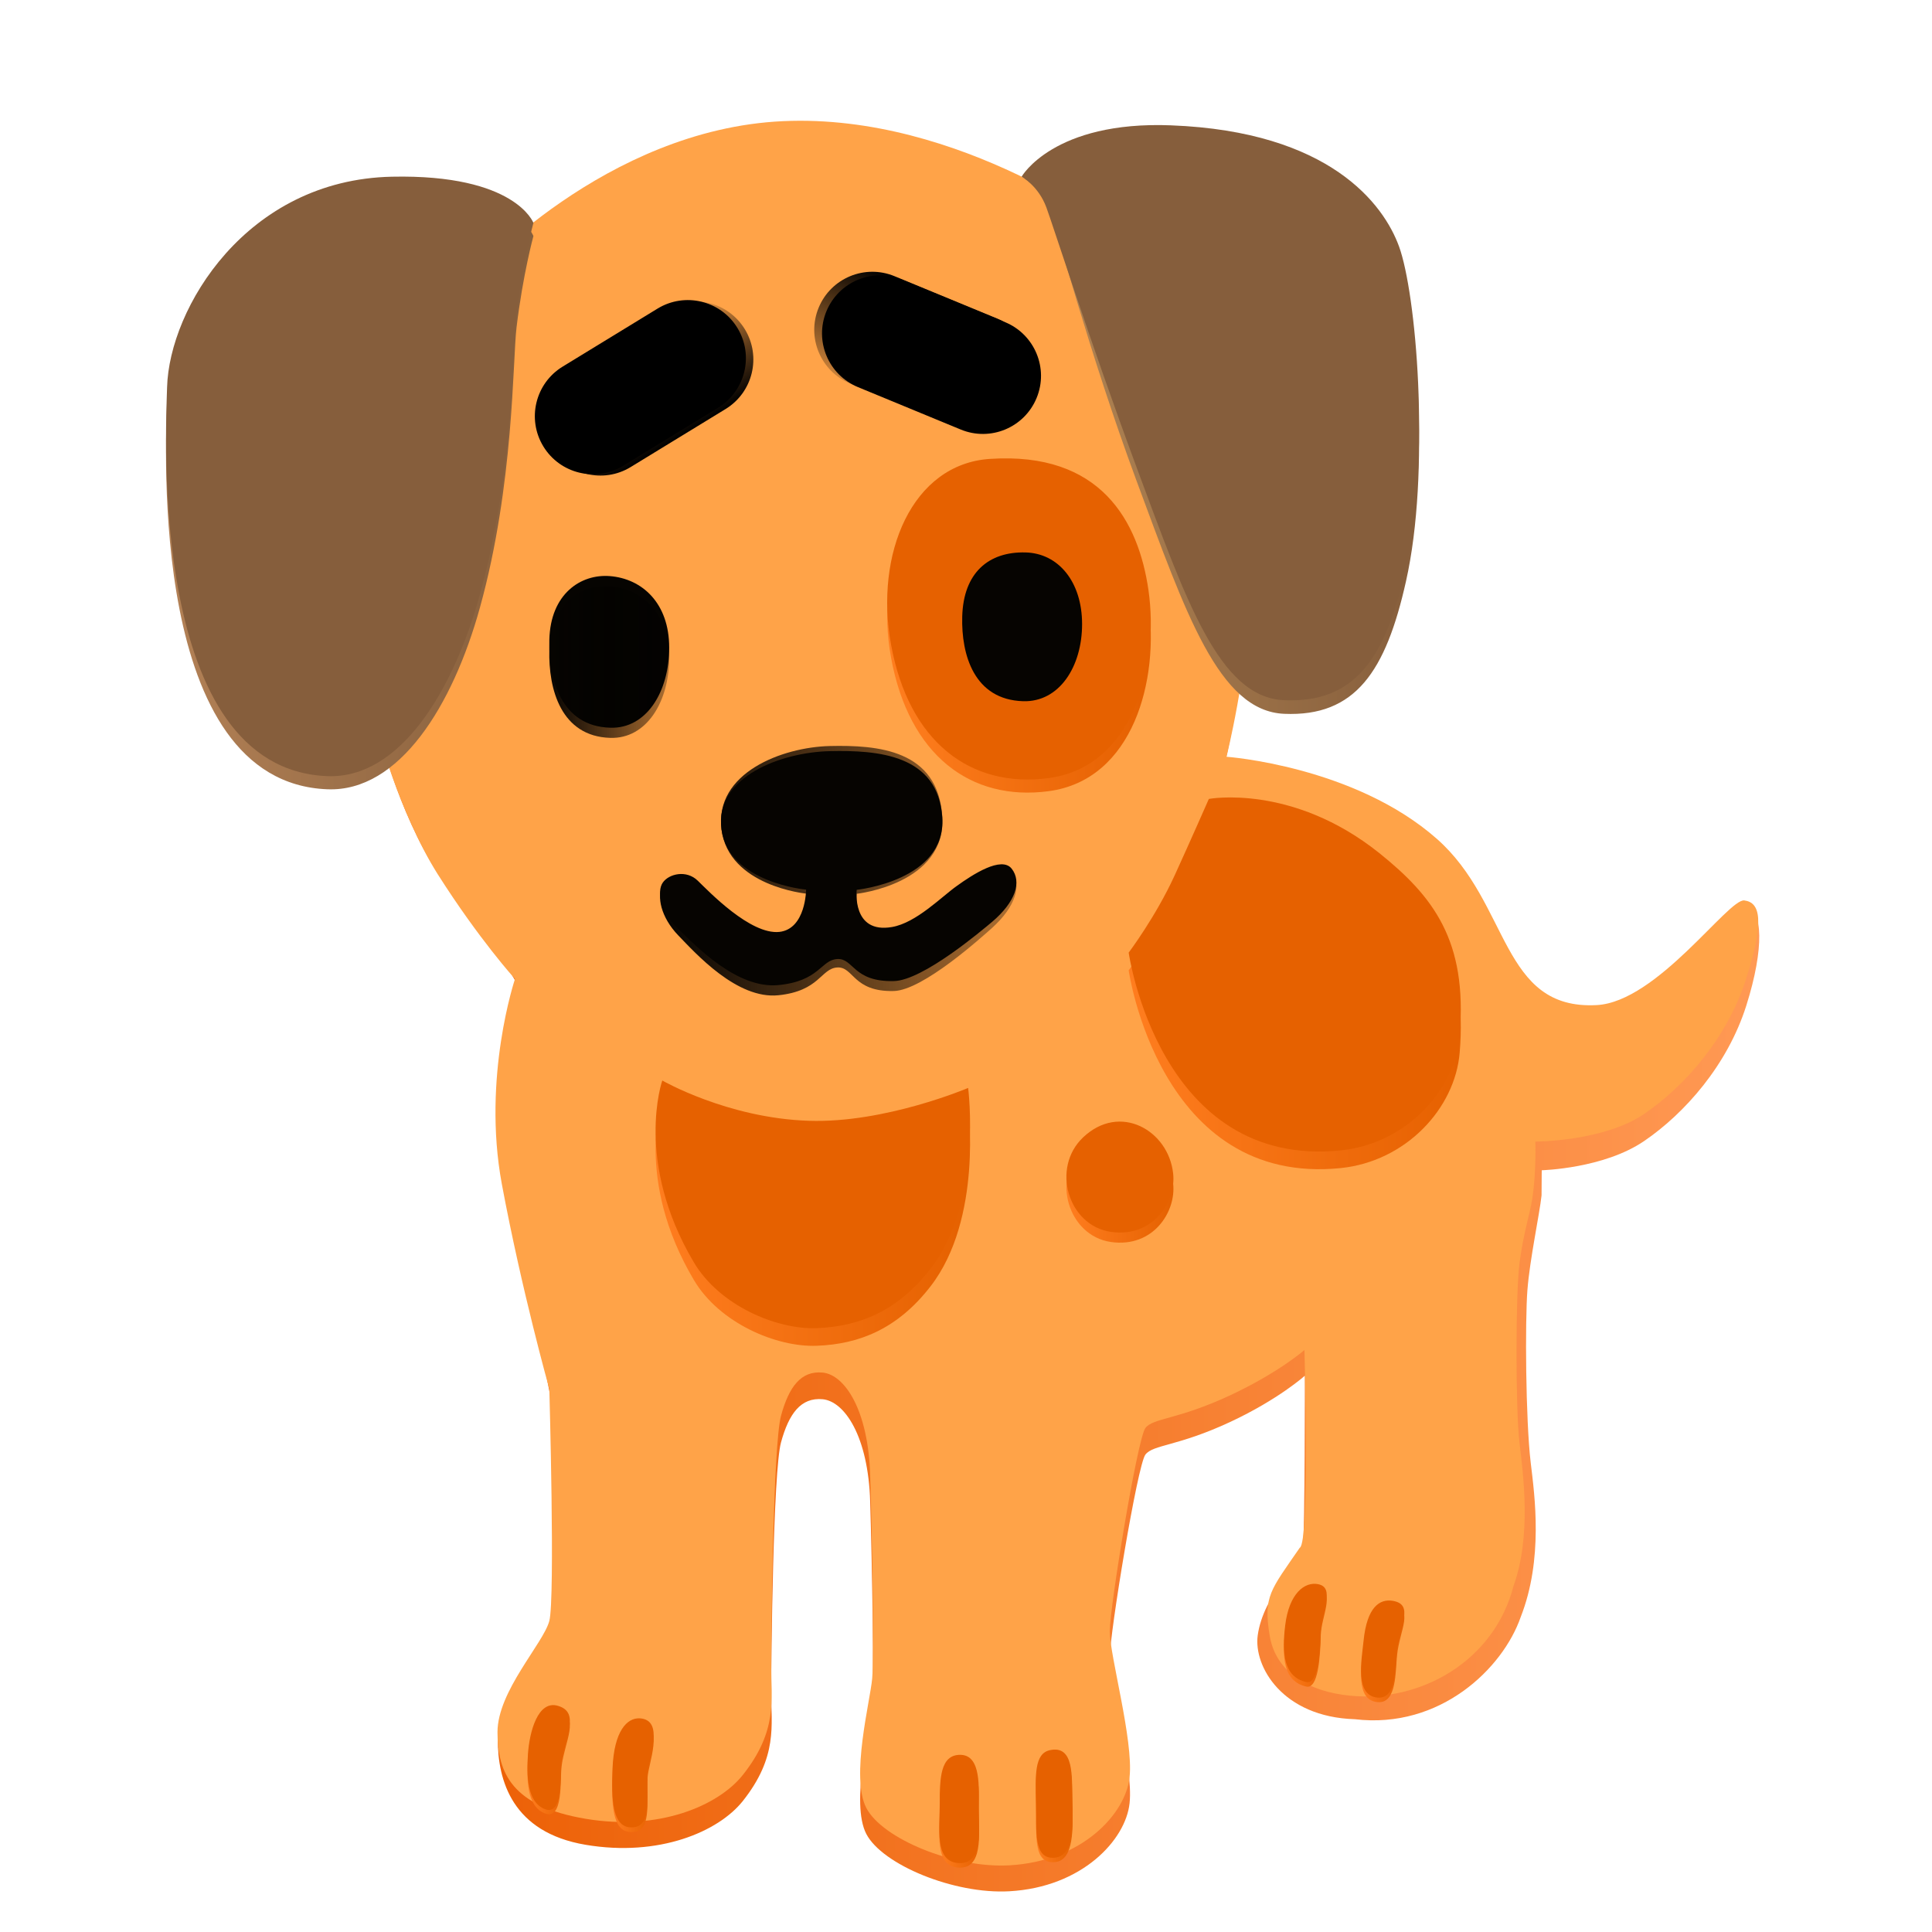
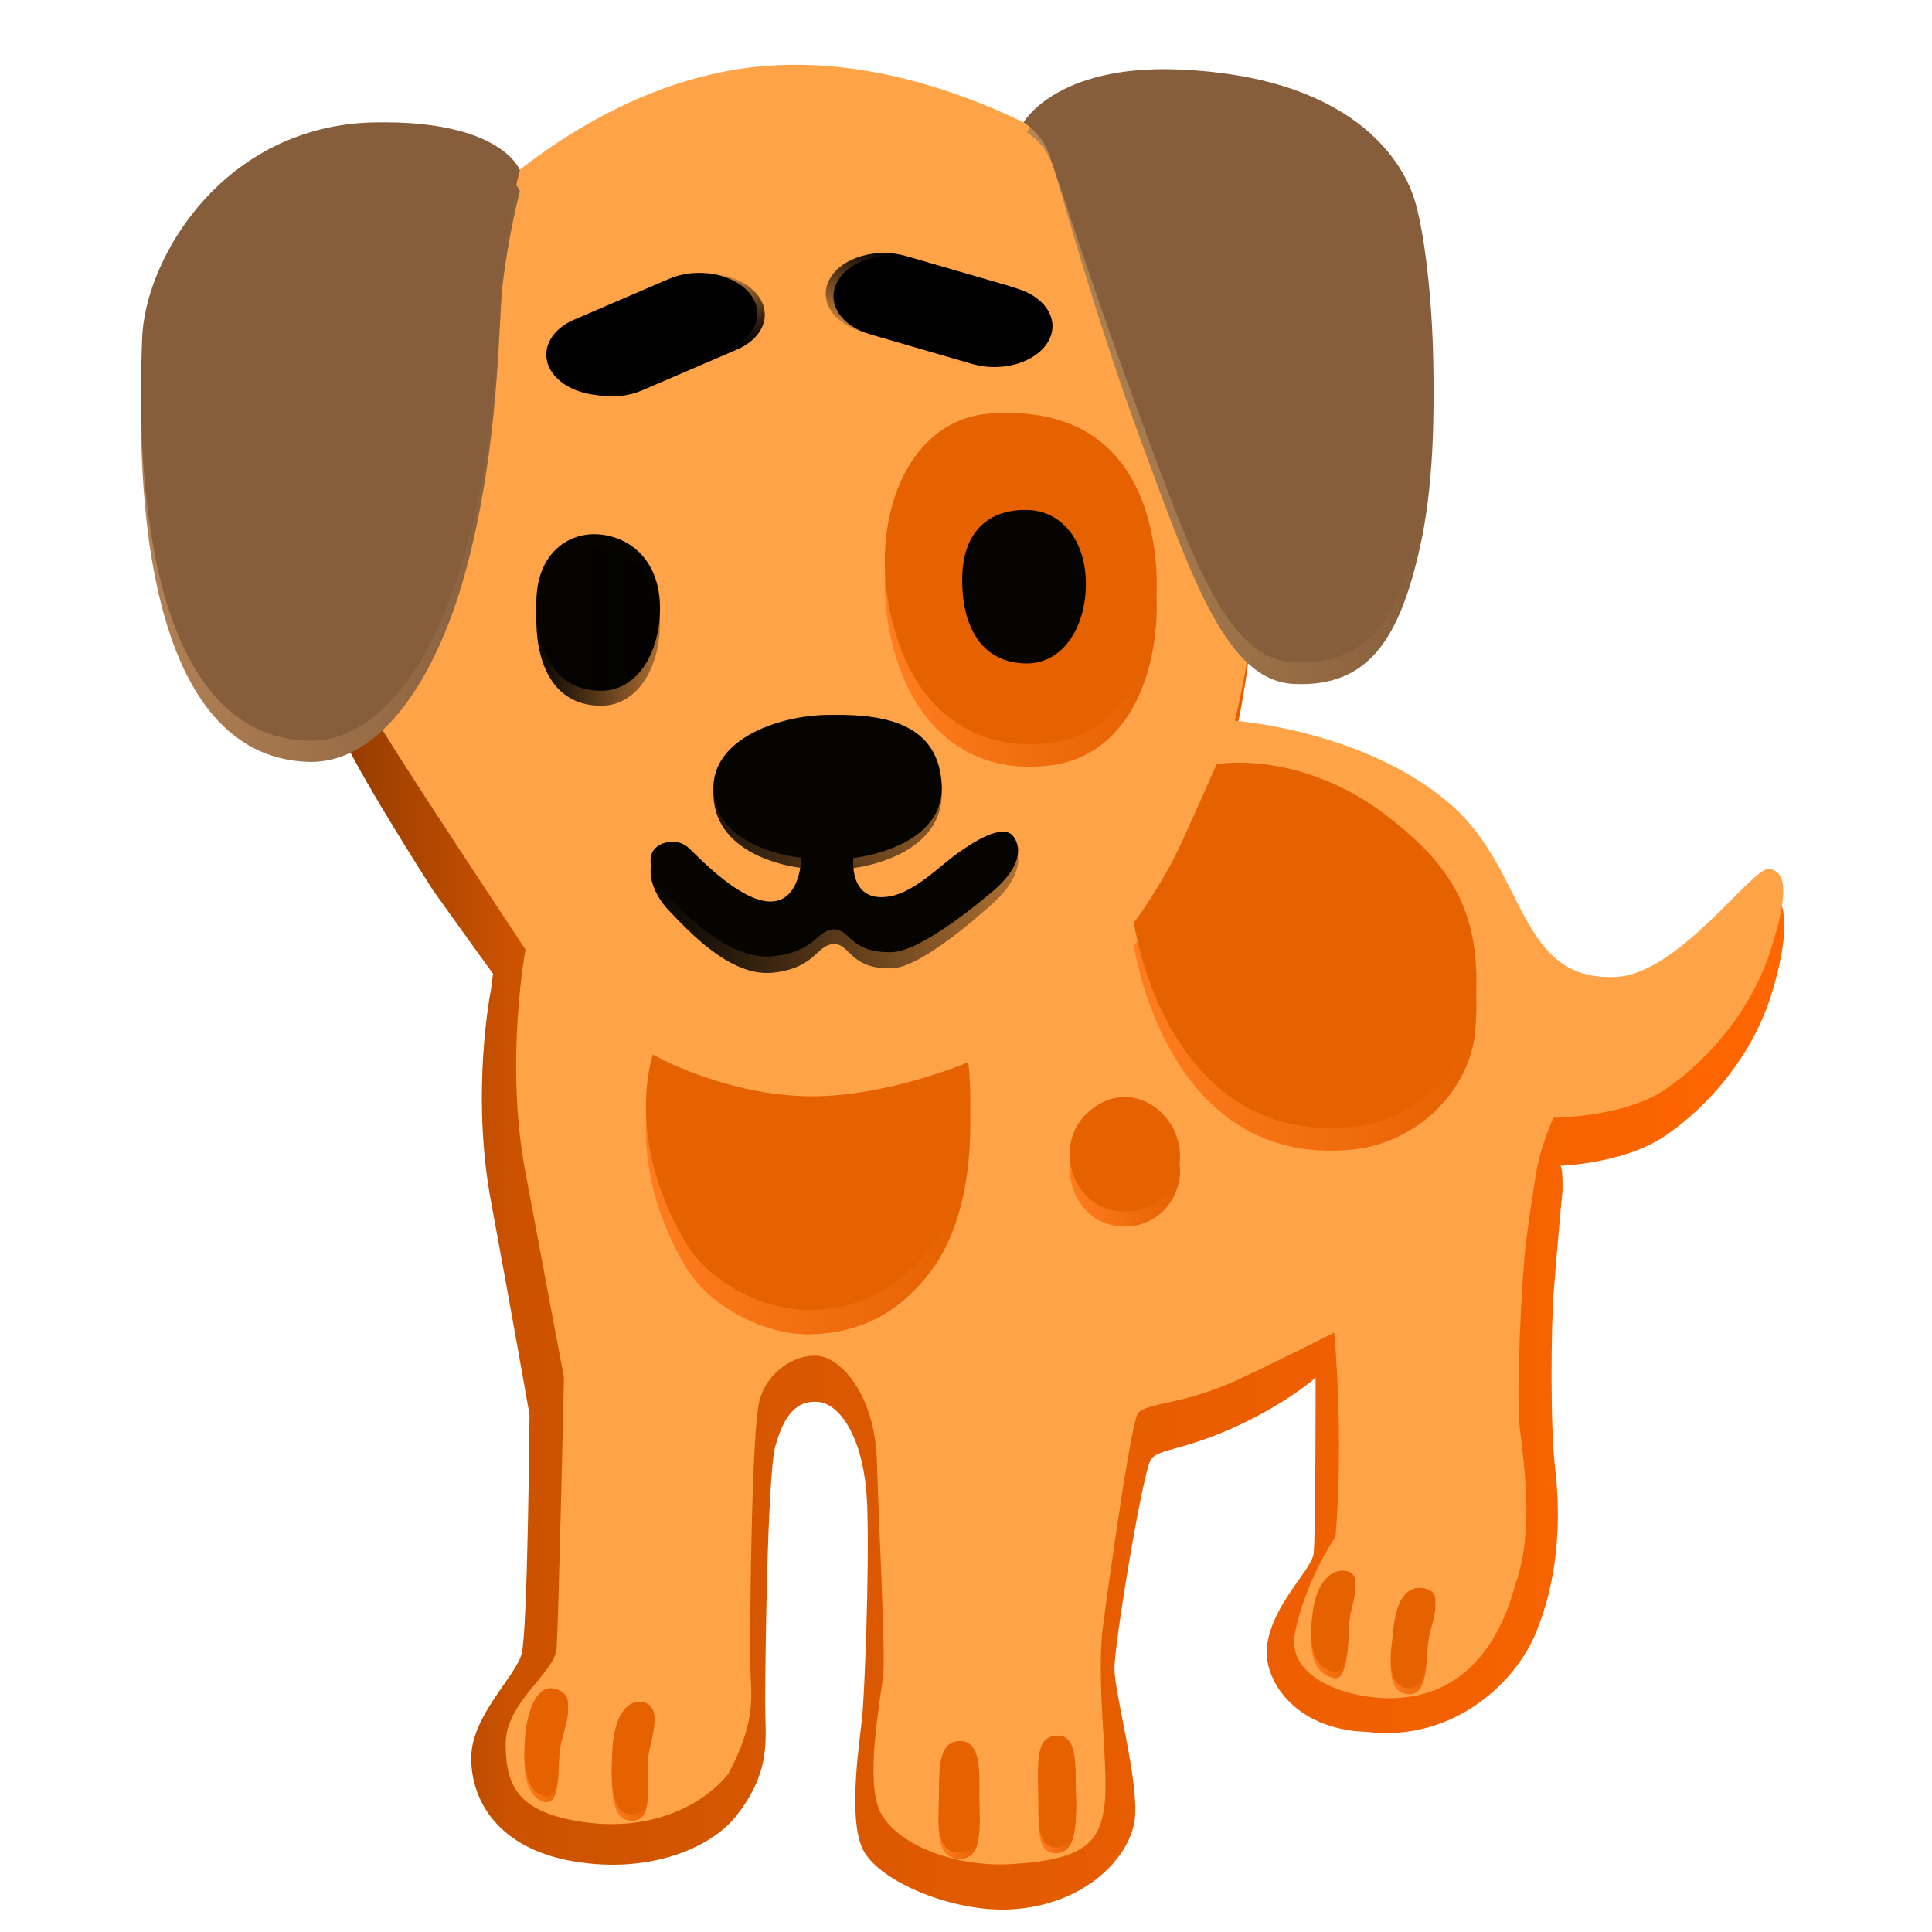
- <svg xmlns="http://www.w3.org/2000/svg" xmlns:xlink="http://www.w3.org/1999/xlink" height="128px" viewBox="0 0 128 128" width="128px" version="1.1" id="svg48">
-   <defs id="defs48">
+ <svg xmlns="http://www.w3.org/2000/svg" xmlns:xlink="http://www.w3.org/1999/xlink" height="128px" viewBox="0 0 128 128" width="128px" version="1.1" id="svg50">
+   <defs id="defs50">
+     <linearGradient xlink:href="#linearGradient48" id="linearGradient49" x1="4.747" y1="45.98" x2="12.443" y2="45.98" gradientUnits="userSpaceOnUse" gradientTransform="matrix(0.7954231,0,0,0.9288383,-46.36263,-23.37242)" />
+     <linearGradient id="linearGradient48">
+       <stop style="stop-color:#000000;stop-opacity:1;" offset="0" id="stop48" />
+       <stop style="stop-color:#000000;stop-opacity:0.01;" offset="1" id="stop49" />
+     </linearGradient>
+     <linearGradient xlink:href="#linearGradient50" id="linearGradient51" x1="65.537" y1="-15.104" x2="73.233" y2="-15.104" gradientUnits="userSpaceOnUse" gradientTransform="matrix(0.7542443,0,0,0.9625768,-49.90145,-51.26319)" />
    <linearGradient id="linearGradient50">
      <stop style="stop-color:#000000;stop-opacity:1;" offset="0" id="stop50" />
      <stop style="stop-color:#000000;stop-opacity:0.194;" offset="1" id="stop51" />
    </linearGradient>
-     <linearGradient id="linearGradient48">
-       <stop style="stop-color:#000000;stop-opacity:1;" offset="0" id="stop48" />
-       <stop style="stop-color:#000000;stop-opacity:0.01;" offset="1" id="stop49" />
-     </linearGradient>
-     <linearGradient xlink:href="#linearGradient48" id="linearGradient49" x1="4.747" y1="45.98" x2="12.443" y2="45.98" gradientUnits="userSpaceOnUse" gradientTransform="translate(-52.94089,-22.78486)" />
-     <linearGradient xlink:href="#linearGradient50" id="linearGradient51" x1="65.537" y1="-15.104" x2="73.233" y2="-15.104" gradientUnits="userSpaceOnUse" gradientTransform="translate(-71.23391,-50.34103)" />
  </defs>
-   <linearGradient id="a" gradientTransform="matrix(1.398584 0 0 1.396472 -26.06167 -260.3244)" gradientUnits="userSpaceOnUse" x1="36.445" x2="101.974" y1="234.827" y2="234.827">
-     <stop offset="0" stop-color="#994200" id="stop1" style="stop-color:#eb5c00;stop-opacity:1;" />
-     <stop offset="1" stop-color="#ff8838" id="stop2" style="stop-color:#ff9954;stop-opacity:1;" />
+   <linearGradient id="a" gradientTransform="matrix(1.442577 0 0 1.440399 -28.88765 -271.255)" gradientUnits="userSpaceOnUse" x1="36.445" x2="101.974" y1="234.827" y2="234.827">
+     <stop offset="0" stop-color="#993e00" id="stop1" />
+     <stop offset="0.11" stop-color="#cc5200" id="stop2" />
+     <stop offset="0.5" stop-color="#e55c00" id="stop3" />
+     <stop offset="1" stop-color="#ff6600" id="stop4" />
  </linearGradient>
-   <linearGradient id="b" gradientUnits="userSpaceOnUse" x1="11.001" x2="35.34" y1="32.434" y2="32.434">
-     <stop offset="0" stop-color="#b38156" id="stop3" />
-     <stop offset="1" stop-color="#865f3c" id="stop4" />
+   <linearGradient id="b" gradientUnits="userSpaceOnUse" x1="9.341" x2="34.446" y1="29.99" y2="29.99">
+     <stop offset="0" stop-color="#b38156" id="stop5" />
+     <stop offset="1" stop-color="#865f3c" id="stop6" />
  </linearGradient>
-   <linearGradient id="c" gradientUnits="userSpaceOnUse" x1="67.684" x2="94.021" y1="28.249" y2="28.249">
-     <stop offset="0" stop-color="#b48755" id="stop5" />
-     <stop offset="1" stop-color="#865e3c" id="stop6" />
+   <linearGradient id="c" gradientUnits="userSpaceOnUse" x1="67.807" x2="94.972" y1="25.673" y2="25.673">
+     <stop offset="0" stop-color="#b48755" id="stop7" />
+     <stop offset="1" stop-color="#865e3c" id="stop8" />
  </linearGradient>
-   <linearGradient id="d" gradientTransform="matrix(1.34216 0 0 1.34209 -22.63859 -251.2117)" gradientUnits="userSpaceOnUse" x1="60.661" x2="73.676" y1="218.379" y2="218.379">
-     <stop offset="0" stop-color="#ff7e1f" id="stop7" />
-     <stop offset="1" stop-color="#e56000" id="stop8" />
+   <linearGradient id="d" gradientTransform="matrix(1.384379 0 0 1.384306 -25.3569 -262.4782)" gradientUnits="userSpaceOnUse" x1="60.661" x2="73.676" y1="218.379" y2="218.379">
+     <stop offset="0" stop-color="#ff7e1f" id="stop9" />
+     <stop offset="1" stop-color="#e56000" id="stop10" />
  </linearGradient>
-   <linearGradient id="e" gradientUnits="userSpaceOnUse" x1="36.391" x2="44.337" y1="43.858" y2="43.858">
-     <stop offset="0" stop-color="#060401" id="stop9" />
-     <stop offset="1" stop-opacity="0.322" id="stop10" />
+   <linearGradient id="e" gradientUnits="userSpaceOnUse" x1="35.53" x2="43.725" y1="41.573" y2="41.573">
+     <stop offset="0" stop-color="#060401" id="stop11" />
+     <stop offset="1" stop-opacity="0.322" id="stop12" />
  </linearGradient>
-   <linearGradient id="f" gradientUnits="userSpaceOnUse" x1="43.73" x2="67.341" y1="57.687" y2="57.687">
-     <stop offset="0" stop-color="#040301" id="stop11" />
-     <stop offset="1" stop-opacity="0.318" id="stop12" />
+   <linearGradient id="f" gradientUnits="userSpaceOnUse" x1="43.099" x2="67.453" y1="55.938" y2="55.938">
+     <stop offset="0" stop-color="#040301" id="stop13" />
+     <stop offset="1" stop-opacity="0.318" id="stop14" />
  </linearGradient>
  <linearGradient id="g" gradientUnits="userSpaceOnUse">
-     <stop offset="0" stop-color="#ff7d1f" id="stop13" />
-     <stop offset="1" stop-color="#e66100" id="stop14" />
+     <stop offset="0" stop-color="#ff7d1f" id="stop15" />
+     <stop offset="1" stop-color="#e66100" id="stop16" />
  </linearGradient>
-   <linearGradient id="h" x1="74.777" x2="96.783" xlink:href="#g" y1="65.731" y2="65.731" />
+   <linearGradient id="h" x1="75.123" x2="97.821" xlink:href="#g" y1="64.135" y2="64.135" />
  <linearGradient id="i" gradientUnits="userSpaceOnUse">
-     <stop offset="0" stop-color="#ff7d1f" id="stop15" />
-     <stop offset="1" stop-color="#e56100" id="stop16" />
-   </linearGradient>
-   <linearGradient id="j" x1="70.653" x2="77.744" xlink:href="#i" y1="78.653" y2="78.653" />
-   <linearGradient id="k" x1="43.433" x2="64.271" xlink:href="#i" y1="80.961" y2="80.961" />
-   <linearGradient id="l" x1="34.945" x2="37.757" xlink:href="#i" y1="116.725" y2="116.725" />
-   <linearGradient id="m" x1="40.558" x2="43.308" xlink:href="#i" y1="117.769" y2="117.769" />
-   <linearGradient id="n" x1="62.23" x2="64.871" xlink:href="#g" y1="120.148" y2="120.148" />
-   <linearGradient id="o" gradientUnits="userSpaceOnUse" x1="68.618" x2="71.064" y1="119.789" y2="119.789">
-     <stop offset="0" stop-color="#ff7e1f" id="stop17" />
+     <stop offset="0" stop-color="#ff7d1f" id="stop17" />
    <stop offset="1" stop-color="#e56100" id="stop18" />
  </linearGradient>
-   <linearGradient id="p" x1="85.06" x2="87.903" xlink:href="#g" y1="108.49" y2="108.49" />
-   <linearGradient id="q" x1="90.174" x2="93.044" xlink:href="#i" y1="109.554" y2="109.554" />
-   <path d="m 34.164 66.484 s -1.395 6.422 -0.09 13.48 c 1.312 7.062 2.652 13.902 2.652 13.902 s 0.059 13.77 -0.332 15.266 c -0.395 1.496 -3.414 3.395 -3.414 6.113 c 0 2.723 0.961 6.156 5.816 6.977 c 4.855 0.82 8.789 -0.859 10.414 -2.895 c 2.336 -2.941 1.883 -5.027 1.883 -7.195 c 0 -2.172 0.129 -14.664 0.652 -16.574 c 0.52 -1.898 1.312 -2.988 2.758 -2.855 c 1.445 0.137 3.02 2.441 3.148 6.793 c 0.133 4.34 0.262 11.953 0.133 13.445 c -0.133 1.496 -1.445 6.523 -0.391 8.559 c 1.051 2.035 5.816 4.012 9.488 3.801 c 4.809 -0.27 7.699 -3.398 7.957 -5.836 c 0.262 -2.441 -1.312 -8.016 -1.312 -9.648 c 0 -1.629 1.836 -12.762 2.359 -13.445 c 0.52 -0.676 2.125 -0.531 5.637 -2.172 c 3.199 -1.496 4.926 -3.055 4.926 -3.055 s 0.004 10.219 -0.125 11.297 c -0.148 1.086 -2.629 3.223 -2.996 5.906 c -0.281 2.039 1.621 5.406 6.438 5.555 c 5.66 0.672 9.809 -3.383 10.984 -6.766 c 1.508 -3.84 0.93 -8.016 0.668 -10.203 c -0.344 -2.863 -0.379 -9.422 -0.223 -11.449 c 0.156 -2.051 0.812 -5.074 0.938 -6.289 c 0.012 -1.688 0.008 -1.66 0.02 -1.664 c 0 0 4.102 -0.105 6.785 -1.941 c 2.684 -1.832 5.508 -5.023 6.758 -8.961 c 1.219 -3.848 1.07 -6.371 0.016 -6.508 c -1.051 -0.133 -5.918 8.062 -9.926 8.273 c -6.363 0.34 -5.73 -6.723 -10.586 -10.996 c -5.473 -4.824 -14.328 -5.637 -14.328 -5.637 s 1.473 -5.703 1.492 -9.918 c 0.066 -18.406 -8.266 -24.441 -8.266 -24.441 s -10.414 -8.023 -22.223 -7.484 c -11.809 0.539 -20.469 10.254 -20.469 10.254 l -5.992 29.34 s 1.512 5.992 4.812 10.016 c 3.305 4.066 4.066 5.742 4.066 5.742 z m 0 0" fill="url(#a)" id="path18" />
-   <path d="m 34.121 64.855 s -2.184 6.488 -0.879 13.562 c 1.316 7.07 3.152 13.602 3.152 13.602 s 0.391 13.871 0 15.371 c -0.395 1.496 -3.434 4.648 -3.434 7.371 c 0 2.727 0.98 4.918 5.836 5.738 s 8.789 -0.859 10.414 -2.898 c 2.34 -2.945 1.883 -5.035 1.883 -7.207 s 0.129 -14.684 0.652 -16.598 c 0.52 -1.902 1.312 -2.996 2.758 -2.859 c 1.445 0.137 3.02 2.445 3.148 6.801 c 0.133 4.348 0.262 11.969 0.133 13.469 c -0.133 1.496 -1.445 6.531 -0.391 8.57 c 1.051 2.035 5.816 4.016 9.488 3.805 c 4.809 -0.27 7.699 -3.402 7.957 -5.844 c 0.262 -2.445 -1.312 -8.031 -1.312 -9.664 c 0 -1.633 1.836 -12.781 2.359 -13.465 c 0.52 -0.676 2.125 -0.531 5.637 -2.176 c 3.199 -1.496 4.902 -2.992 4.902 -2.992 s 0.355 12.797 -0.312 13.102 c -1.938 2.816 -2.418 3.203 -1.996 5.801 c 0.395 2.453 2.598 3.738 5.34 4 c 4.633 0.453 9.527 -2.258 10.82 -7.273 c 1.184 -3.266 0.652 -7.34 0.391 -9.516 c -0.258 -2.172 -0.258 -9.797 0 -11.836 c 0.262 -2.035 0.691 -3.273 0.859 -4.348 c 0.262 -1.766 0.195 -3.738 0.195 -3.738 s 4.531 0 7.215 -1.836 c 2.684 -1.832 5.508 -5.031 6.758 -8.973 c 1.223 -3.855 0.922 -5.035 -0.129 -5.168 c -1.055 -0.137 -5.77 6.723 -9.781 6.934 c -6.363 0.34 -5.73 -6.73 -10.586 -11.012 c -5.473 -4.832 -13.938 -5.441 -13.938 -5.441 s 1.41 -5.707 1.43 -9.93 c 0.062 -18.434 -8.594 -24.684 -8.594 -24.684 s -10.414 -8.039 -22.223 -7.496 c -11.809 0.539 -20.469 10.27 -20.469 10.27 l -6.496 29.715 s 1.469 5.742 4.094 9.91 c 2.758 4.344 5.117 6.934 5.117 6.934 z m 0 0" fill="#ffa348" id="path19" />
-   <path d="m 25.961 12.578 c -9.645 0.203 -14.742 8.723 -14.895 13.941 c -0.082 3.062 -1.246 25.32 10.629 25.773 c 4.762 0.184 8.305 -5.547 10.102 -12.039 c 2.266 -8.18 2.164 -16.383 2.426 -18.566 c 0.418 -3.488 1.117 -6.047 1.117 -6.047 s -1.176 -3.238 -9.379 -3.062 z m 0 0" fill="url(#b)" id="path20" />
-   <path d="m 77.602 9.211 c 10.496 0.406 14.074 5.227 15.09 8.027 c 1.117 3.062 2.098 13.988 0.457 21.281 c -1.332 5.953 -3.348 8.977 -8.07 8.773 c -4.328 -0.184 -6.516 -6.648 -9.781 -15.438 c -3.148 -8.504 -5.352 -16.871 -5.762 -17.961 c -0.523 -1.43 -1.641 -2.039 -1.641 -2.039 s 1.887 -2.953 9.707 -2.645 z m 0 0" fill="url(#c)" id="path22" />
-   <path d="m 77.602 8.305 c 10.496 0.406 14.074 5.227 15.09 8.031 c 1.117 3.062 2.098 13.988 0.457 21.281 c -1.332 5.953 -3.348 8.977 -8.074 8.773 c -4.324 -0.184 -6.512 -6.648 -9.777 -15.438 c -3.148 -8.504 -5.562 -16.117 -5.973 -17.207 c -0.523 -1.43 -1.641 -2.039 -1.641 -2.039 s 2.098 -3.711 9.918 -3.402 z m 0 0" fill="#865e3c" id="path23" />
-   <path d="m 65.598 31.27 c -5.184 0.336 -7.664 6.309 -6.562 12.309 c 1.184 6.461 5.273 9.523 10.43 8.84 c 5.637 -0.746 7.344 -7.41 6.625 -12.445 c -0.66 -4.578 -3.16 -9.188 -10.492 -8.703 z m 0 0" fill="url(#d)" id="path24" />
-   <path d="m 65.594 30.402 c -5.18 0.336 -7.66 6.309 -6.559 12.309 c 1.184 6.461 5.273 9.523 10.43 8.84 c 5.637 -0.746 7.344 -7.41 6.625 -12.445 c -0.66 -4.578 -3.16 -9.188 -10.496 -8.703 z m 0 0" fill="#e66100" id="path25" />
-   <path d="m 71.691 41.348 c 0 2.82 -1.512 5.18 -3.906 5.109 c -3.254 -0.098 -4.102 -3.082 -4.035 -5.594 c 0.074 -2.938 1.77 -4.328 4.195 -4.262 c 2.16 0.051 3.746 1.926 3.746 4.746 z m 0 0" fill="#060401" id="path26" />
-   <path d="m 44.336 42.902 c 0 2.938 -1.512 5.391 -3.906 5.312 c -3.254 -0.094 -4.102 -3.207 -4.035 -5.824 c 0.074 -3.062 2.098 -4.367 3.996 -4.223 c 2.156 0.164 3.945 1.797 3.945 4.734 z m 0 0" fill="#060401" id="path27" />
-   <path d="m 44.336 43.574 c 0 2.938 -1.512 5.391 -3.906 5.312 c -3.254 -0.098 -4.102 -3.207 -4.035 -5.824 c 0.074 -3.062 2.098 -4.367 4 -4.223 c 2.152 0.164 3.941 1.797 3.941 4.734 z m 0 0" fill="url(#e)" id="path28" />
-   <path d="m 56.758 59.215 s 5.945 -0.637 5.672 -5.105 c -0.273 -4.461 -4.305 -4.754 -7.449 -4.684 c -3.148 0.074 -7.652 1.773 -7.18 5.527 c 0.477 3.758 5.605 4.25 5.605 4.25 s -0.008 2.777 -1.777 2.98 c -1.914 0.211 -4.652 -2.84 -5.398 -3.613 c -0.75 -0.777 -1.914 -0.496 -2.324 0.141 c -0.406 0.633 -0.137 2.055 1.031 3.262 c 1.164 1.207 3.895 4.246 6.633 3.965 c 2.738 -0.281 2.809 -1.77 3.895 -1.84 c 1.098 -0.07 1.031 1.629 3.758 1.559 c 1.926 -0.051 5.801 -3.555 6.5 -4.176 c 1.574 -1.422 1.98 -2.84 1.301 -3.758 c -0.68 -0.914 -2.594 0.422 -3.621 1.207 c -1.031 0.777 -2.691 2.609 -4.305 2.91 c -2.68 0.496 -2.34 -2.625 -2.34 -2.625 z m 0 0" fill="url(#f)" id="path29" />
-   <path d="m 56.758 58.953 s 5.945 -0.598 5.672 -4.793 c -0.273 -4.188 -4.305 -4.465 -7.449 -4.395 c -3.148 0.066 -7.656 1.66 -7.18 5.188 c 0.477 3.527 5.605 3.988 5.605 3.988 s -0.012 2.609 -1.777 2.801 c -1.914 0.195 -4.652 -2.668 -5.402 -3.395 c -0.746 -0.73 -1.91 -0.465 -2.32 0.133 c -0.406 0.594 -0.137 1.93 1.031 3.062 c 1.164 1.133 3.895 3.988 6.633 3.723 c 2.738 -0.266 2.809 -1.66 3.895 -1.727 c 1.098 -0.066 1.031 1.527 3.758 1.461 c 1.926 -0.047 5.801 -3.336 6.5 -3.918 c 1.574 -1.336 1.98 -2.668 1.301 -3.531 c -0.68 -0.855 -2.594 0.398 -3.621 1.137 c -1.031 0.727 -2.691 2.449 -4.305 2.73 c -2.68 0.465 -2.34 -2.465 -2.34 -2.465 z m 0 0" fill="#060401" id="path30" />
-   <path d="m 80.09 54.102 s -1.238 2.82 -2.273 5.082 c -1.25 2.727 -3.039 5.102 -3.039 5.102 s 2.023 14.336 14.055 13.102 c 4.305 -0.445 7.57 -3.941 7.875 -7.652 c 0.523 -6.262 -1.77 -9.188 -5.332 -12.047 c -5.77 -4.617 -11.285 -3.586 -11.285 -3.586 z m 0 0" fill="url(#h)" id="path31" />
-   <path d="m 80.09 52.93 s -1.238 2.82 -2.273 5.082 c -1.25 2.727 -3.039 5.102 -3.039 5.102 s 2.023 14.336 14.055 13.102 c 4.305 -0.445 7.57 -3.941 7.875 -7.652 c 0.523 -6.262 -1.77 -9.188 -5.328 -12.047 c -5.773 -4.617 -11.289 -3.586 -11.289 -3.586 z m 0 0" fill="#e66100" id="path32" />
-   <path d="m 71.758 76.023 c -2.137 2.031 -0.988 5.848 1.836 6.262 c 2.824 0.406 4.344 -2.027 4.129 -3.875 c -0.316 -2.859 -3.531 -4.695 -5.965 -2.387 z m 0 0" fill="url(#j)" id="path33" />
-   <path d="m 71.758 75.355 c -2.137 2.027 -0.988 5.844 1.836 6.258 c 2.824 0.406 4.344 -2.027 4.129 -3.875 c -0.316 -2.859 -3.535 -4.691 -5.965 -2.383 z m 0 0" fill="#e66100" id="path34" />
-   <path d="m 43.879 72.758 s -1.883 5.352 2.098 12.055 c 1.695 2.852 5.469 4.453 8.137 4.348 c 2.812 -0.105 5.359 -1.121 7.539 -3.941 c 3.477 -4.492 2.488 -11.969 2.488 -11.969 s -5.508 2.348 -10.559 2.172 c -5.379 -0.172 -9.703 -2.664 -9.703 -2.664 z m 0 0" fill="url(#k)" id="path35" />
-   <path d="m 43.879 71.586 s -1.883 5.352 2.098 12.059 c 1.695 2.848 5.469 4.453 8.137 4.348 c 2.812 -0.109 5.359 -1.121 7.539 -3.941 c 3.477 -4.496 2.488 -11.973 2.488 -11.973 s -5.508 2.348 -10.559 2.176 c -5.379 -0.176 -9.703 -2.668 -9.703 -2.668 z m 0 0" fill="#e66100" id="path36" />
-   <path d="m 36.992 113.309 c -1.371 -0.434 -1.918 1.77 -2.012 3.168 c -0.094 1.402 -0.086 3.219 1.137 3.672 c 1.219 0.453 0.977 -2.242 1.09 -3.129 c 0.223 -1.711 1.23 -3.258 -0.215 -3.711 z m 0 0" fill="url(#l)" id="path37" />
-   <path d="m 36.992 113.023 c -1.371 -0.434 -1.918 1.77 -2.012 3.168 c -0.094 1.402 -0.086 3.219 1.137 3.672 c 1.219 0.453 0.977 -2.242 1.09 -3.129 c 0.223 -1.711 1.23 -3.258 -0.215 -3.711 z m 0 0" fill="#e66100" id="path38" />
-   <path d="m 42.371 114.16 c -0.82 -0.039 -1.688 0.82 -1.789 3.312 c -0.086 2.086 0 3.809 1.137 3.902 c 1.527 0.129 1.098 -1.902 1.184 -3.582 c 0.035 -0.957 1.172 -3.547 -0.531 -3.633 z m 0 0" fill="url(#m)" id="path39" />
-   <path d="m 42.371 113.844 c -0.82 -0.035 -1.688 0.824 -1.789 3.316 c -0.086 2.086 0 3.805 1.137 3.902 c 1.527 0.125 1.098 -1.902 1.184 -3.586 c 0.039 -0.957 1.176 -3.543 -0.531 -3.633 z m 0 0" fill="#e66100" id="path40" />
-   <path d="m 63.613 116.562 c -1.312 0 -1.352 1.547 -1.352 3.219 c 0 1.68 -0.336 3.758 1.137 3.941 c 1.789 0.223 1.445 -2.273 1.445 -3.672 c -0.008 -1.219 0.203 -3.488 -1.23 -3.488 z m 0 0" fill="url(#n)" id="path41" />
-   <path d="m 63.613 116.262 c -1.312 0 -1.352 1.547 -1.352 3.219 c 0 1.68 -0.336 3.758 1.137 3.941 c 1.789 0.223 1.445 -2.27 1.445 -3.672 c -0.008 -1.219 0.207 -3.488 -1.23 -3.488 z m 0 0" fill="#e66100" id="path42" />
-   <path d="m 69.559 116.246 c -1.051 0.223 -0.957 1.719 -0.922 3.535 c 0.047 1.816 -0.215 3.738 1.27 3.586 c 1.266 -0.137 1.184 -2.273 1.137 -3.906 c -0.039 -1.41 0.137 -3.574 -1.484 -3.215 z m 0 0" fill="url(#o)" id="path43" />
-   <path d="m 69.559 115.953 c -1.051 0.223 -0.957 1.719 -0.922 3.535 c 0.047 1.816 -0.215 3.738 1.27 3.586 c 1.266 -0.137 1.184 -2.27 1.137 -3.902 c -0.039 -1.41 0.141 -3.574 -1.484 -3.219 z m 0 0" fill="#e66100" id="path44" />
-   <path d="m 87.336 105.258 c -0.902 -0.184 -1.93 0.605 -2.191 2.723 c -0.211 1.816 -0.129 3.41 1.398 3.758 c 0.785 0.184 0.926 -1.902 0.961 -3.398 c 0.047 -1.297 0.969 -2.852 -0.168 -3.082 z m 0 0" fill="url(#p)" id="path45" />
-   <path d="m 87.336 104.957 c -0.902 -0.184 -1.93 0.609 -2.188 2.723 c -0.215 1.816 -0.133 3.41 1.395 3.758 c 0.785 0.184 0.926 -1.902 0.961 -3.398 c 0.047 -1.297 0.969 -2.852 -0.168 -3.082 z m 0 0" fill="#e66100" id="path46" />
-   <path d="m 92.277 106.355 c -0.867 -0.145 -1.715 0.406 -1.938 2.66 c -0.133 1.312 -0.598 3.672 0.977 3.758 c 1.223 0.059 1.129 -2.02 1.242 -3.102 c 0.176 -1.711 1.145 -3.062 -0.281 -3.316 z m 0 0" fill="url(#q)" id="path47" />
-   <path d="m 92.277 106.059 c -0.867 -0.145 -1.715 0.406 -1.938 2.656 c -0.133 1.312 -0.598 3.672 0.977 3.758 c 1.223 0.059 1.129 -2.02 1.238 -3.102 c 0.18 -1.711 1.148 -3.062 -0.277 -3.312 z m 0 0" fill="#e66100" id="path48" />
-   <rect style="fill:url(#linearGradient49);stroke-width:0.689" id="rect48-3" width="7.696" height="15.064" x="-48.194" y="15.663" ry="3.848" transform="rotate(-121.4377)" />
-   <rect style="fill:#000000;stroke-width:0.689" id="rect48" width="7.696" height="15.064" x="-47.862" y="15.288" ry="3.848" transform="rotate(-121.4377)" />
-   <rect style="fill:url(#linearGradient51);stroke-width:0.689" id="rect48-35-2" width="7.696" height="15.064" x="-5.697" y="-72.977" ry="3.848" transform="rotate(112.4284)" />
-   <rect style="fill:#000000;stroke-width:0.689" id="rect48-35" width="7.696" height="15.064" x="-5.676" y="-73.543" ry="3.848" transform="rotate(112.4284)" />
-   <path d="m 25.965 11.707 c -9.648 0.203 -14.746 8.723 -14.895 13.941 c -0.086 3.062 -1.25 25.32 10.625 25.773 c 4.762 0.184 8.305 -5.543 10.102 -12.035 c 2.266 -8.184 2.164 -16.387 2.426 -18.57 c 0.418 -3.488 1.117 -6.047 1.117 -6.047 s -1.176 -3.238 -9.375 -3.062 z m 0 0" fill="#865e3c" id="path21" />
+   <linearGradient id="j" x1="70.869" x2="78.183" xlink:href="#i" y1="77.463" y2="77.463" />
+   <linearGradient id="k" x1="42.793" x2="64.287" xlink:href="#i" y1="79.944" y2="79.944" />
+   <linearGradient id="l" x1="34.738" x2="37.639" xlink:href="#i" y1="115.823" y2="115.823" />
+   <linearGradient id="m" x1="40.528" x2="43.364" xlink:href="#i" y1="116.9" y2="116.9" />
+   <linearGradient id="n" x1="62.181" x2="64.905" xlink:href="#g" y1="119.457" y2="119.457" />
+   <linearGradient id="o" gradientTransform="matrix(1.031656 0 0 1.031456 -0.987442 1.716962)" gradientUnits="userSpaceOnUse" x1="67.617" x2="70.063" y1="113.79" y2="113.79">
+     <stop offset="0" stop-color="#ff7e1f" id="stop19" />
+     <stop offset="1" stop-color="#e56100" id="stop20" />
+   </linearGradient>
+   <linearGradient id="p" gradientTransform="matrix(1.031457 0 0 1.031456 0.160589 2.117483)" x1="84.059" x2="86.902" xlink:href="#g" y1="102.491" y2="102.491" />
+   <linearGradient id="q" gradientTransform="matrix(1.031457 0 0 1.031456 0.160589 2.116977)" x1="89.173" x2="92.043" xlink:href="#i" y1="103.555" y2="103.555" />
+   <path d="m 32.527 65.57 s -1.352 6.711 -0.004 13.992 c 1.352 7.285 2.559 14.164 2.559 14.164 s -0.117 14.289 -0.52 15.832 c -0.406 1.543 -3.344 4.121 -3.344 6.926 c 0 2.809 1.785 5.996 6.793 6.84 c 5.008 0.848 9.066 -0.883 10.742 -2.984 c 2.41 -3.035 1.941 -5.184 1.941 -7.422 s 0.133 -15.125 0.672 -17.094 c 0.539 -1.961 1.355 -3.082 2.848 -2.945 c 1.488 0.141 3.113 2.516 3.246 7.004 c 0.137 4.477 -0.188 12.148 -0.32 13.688 c -0.137 1.543 -1.035 6.91 0.055 9.012 c 1.082 2.098 6 4.137 9.785 3.918 c 4.961 -0.277 7.941 -3.504 8.207 -6.02 c 0.27 -2.516 -1.352 -8.266 -1.352 -9.949 s 1.895 -13.164 2.434 -13.871 c 0.535 -0.695 2.191 -0.547 5.812 -2.238 c 3.301 -1.543 5.082 -3.152 5.082 -3.152 s 0.004 10.543 -0.129 11.652 c -0.152 1.121 -2.711 3.324 -3.09 6.094 c -0.293 2.102 1.672 5.574 6.637 5.727 c 5.84 0.695 10.117 -3.488 11.332 -6.977 c 1.555 -3.961 1.395 -8.145 1.125 -10.398 c -0.352 -2.953 -0.266 -9.656 -0.102 -11.746 c 0.16 -2.117 0.461 -5.547 0.59 -6.801 c 0.012 -1.742 -0.18 -1.586 -0.168 -1.59 c 0 0 4.23 -0.109 7 -2.004 c 2.766 -1.891 5.68 -5.18 6.969 -9.242 c 1.258 -3.969 1.105 -6.57 0.016 -6.715 c -1.082 -0.137 -6.102 8.316 -10.238 8.535 c -6.562 0.352 -5.91 -6.934 -10.918 -11.344 c -5.645 -4.973 -14.777 -5.812 -14.777 -5.812 s 1.52 -5.883 1.539 -10.23 c 0.066 -18.984 -8.527 -25.211 -8.527 -25.211 s -10.742 -8.273 -22.922 -7.719 c -12.18 0.555 -21.109 10.578 -21.109 10.578 l -6.184 30.262 s -7.121 -7.609 4.441 10.594 c 3.086 4.324 4.016 5.586 4.016 5.586 z m 0 0" fill="url(#a)" id="path20" />
+   <path d="m 34.828 62.84 s -1.395 7.371 -0.047 14.668 c 1.359 7.293 2.582 13.746 2.582 13.746 s -0.344 15.723 -0.488 17.961 c -0.117 1.641 -3.375 3.527 -3.375 6.336 c 0 2.812 0.895 4.352 4.422 5.043 c 4.984 0.98 8.652 -0.973 10.332 -3.074 c 2.047 -3.859 1.438 -5.422 1.438 -7.664 c 0 -2.238 0.09 -15.098 0.629 -17.074 c 0.535 -1.961 2.402 -3.09 3.895 -2.949 c 1.488 0.141 3.75 2.523 3.883 7.016 c 0.137 4.484 0.555 12.477 0.422 14.023 c -0.137 1.543 -1.273 7.105 -0.184 9.211 c 1.082 2.098 4.859 3.641 8.645 3.422 c 4.961 -0.277 5.941 -1.523 6.207 -4.043 c 0.27 -2.523 -0.605 -8.176 -0.102 -11.816 c 0.016 -0.109 1.777 -13.32 2.316 -14.023 c 0.535 -0.699 3.059 -0.547 6.68 -2.246 c 3.301 -1.543 6.309 -3.086 6.309 -3.086 s 0.652 6.633 0.09 13.516 c -2.227 3.406 -2.676 6.414 -2.688 6.387 c -0.527 2.57 2.488 4 5.316 4.27 c 4.777 0.465 7.98 -2.422 9.312 -7.594 c 1.223 -3.371 0.539 -7.98 0.27 -10.227 c -0.27 -2.238 0.141 -10.242 0.41 -12.344 c 0.27 -2.102 0.484 -3.379 0.656 -4.484 c 0.27 -1.82 1.16 -3.766 1.16 -3.766 s 4.672 0 7.441 -1.895 c 2.766 -1.891 5.68 -5.188 6.969 -9.254 c 1.262 -3.977 0.953 -5.195 -0.133 -5.332 c -1.086 -0.141 -5.949 6.934 -10.09 7.152 c -6.562 0.352 -5.91 -6.941 -10.918 -11.355 c -5.645 -4.984 -14.375 -5.613 -14.375 -5.613 s 1.453 -5.887 1.477 -10.242 c 0.062 -19.016 -8.867 -25.461 -8.867 -25.461 s -10.742 -8.293 -22.922 -7.73 c -12.18 0.555 -21.109 10.59 -21.109 10.59 l -6.703 30.652 s -0.215 -0.148 2.496 4.152 c 2.844 4.48 8.645 13.219 8.645 13.219 z m 0 0" fill="#ffa348" id="path21" />
+   <path d="m 24.773 9.508 c -9.949 0.211 -15.207 9 -15.363 14.383 c -0.086 3.156 -1.285 26.113 10.961 26.582 c 4.914 0.191 8.566 -5.723 10.422 -12.418 c 2.336 -8.438 2.23 -16.898 2.5 -19.148 c 0.434 -3.598 1.152 -6.238 1.152 -6.238 s -1.211 -3.34 -9.672 -3.16 z m 0 0" fill="url(#b)" id="path22" />
+   <path d="m 24.777 8.109 c -9.953 0.211 -15.211 8.996 -15.363 14.379 c -0.09 3.16 -1.289 26.117 10.957 26.586 c 4.914 0.191 8.566 -5.719 10.422 -12.414 c 2.336 -8.441 2.23 -16.902 2.5 -19.152 c 0.434 -3.602 1.152 -6.238 1.152 -6.238 s -1.211 -3.34 -9.668 -3.16 z m 0 0" fill="#865e3c" id="path23" />
+   <path d="m 78.039 6.039 c 10.824 0.418 14.516 5.391 15.562 8.277 c 1.152 3.16 2.164 14.43 0.473 21.953 c -1.375 6.141 -3.453 9.258 -8.324 9.047 c -4.465 -0.188 -6.723 -6.855 -10.09 -15.922 c -3.246 -8.77 -5.52 -17.402 -5.941 -18.523 c -0.543 -1.477 -1.695 -2.105 -1.695 -2.105 s 1.949 -3.047 10.016 -2.727 z m 0 0" fill="url(#c)" id="path24" />
+   <path d="m 78.039 4.602 c 10.824 0.418 14.516 5.391 15.562 8.285 c 1.152 3.156 2.164 14.426 0.473 21.949 c -1.375 6.141 -3.453 9.258 -8.328 9.051 c -4.461 -0.191 -6.719 -6.859 -10.086 -15.926 c -3.246 -8.77 -5.738 -16.625 -6.16 -17.746 c -0.539 -1.477 -1.691 -2.105 -1.691 -2.105 s 2.164 -3.828 10.23 -3.508 z m 0 0" fill="#865e3c" id="path25" />
+   <path d="m 65.656 28.887 c -5.348 0.348 -7.906 6.508 -6.77 12.695 c 1.223 6.668 5.438 9.824 10.758 9.121 c 5.812 -0.77 7.574 -7.645 6.832 -12.84 c -0.68 -4.719 -3.258 -9.477 -10.82 -8.977 z m 0 0" fill="url(#d)" id="path26" />
+   <path d="m 65.652 27.395 c -5.344 0.344 -7.902 6.508 -6.766 12.695 c 1.223 6.664 5.438 9.824 10.758 9.117 c 5.812 -0.77 7.574 -7.645 6.832 -12.836 c -0.68 -4.723 -3.258 -9.477 -10.824 -8.977 z m 0 0" fill="#e66100" id="path27" />
+   <path d="m 71.941 38.684 c 0 2.91 -1.559 5.344 -4.031 5.27 c -3.355 -0.102 -4.23 -3.18 -4.16 -5.77 c 0.078 -3.031 1.824 -4.465 4.328 -4.395 c 2.227 0.051 3.863 1.984 3.863 4.895 z m 0 0" fill="#060401" id="path28" />
+   <path d="m 43.727 40.285 c 0 3.031 -1.562 5.562 -4.031 5.48 c -3.355 -0.098 -4.23 -3.309 -4.16 -6.008 c 0.074 -3.156 2.164 -4.504 4.121 -4.355 c 2.223 0.172 4.07 1.855 4.07 4.883 z m 0 0" fill="#060401" id="path29" />
+   <path d="m 43.727 41.281 c 0 3.027 -1.562 5.559 -4.031 5.477 c -3.355 -0.098 -4.23 -3.309 -4.16 -6.008 c 0.074 -3.156 2.164 -4.504 4.125 -4.355 c 2.219 0.172 4.066 1.855 4.066 4.887 z m 0 0" fill="url(#e)" id="path30" />
+   <path d="m 56.539 57.512 s 6.133 -0.656 5.848 -5.266 c -0.281 -4.602 -4.438 -4.902 -7.684 -4.832 c -3.246 0.078 -7.891 1.832 -7.402 5.703 c 0.488 3.875 5.781 4.383 5.781 4.383 s -0.008 2.863 -1.836 3.074 c -1.973 0.219 -4.797 -2.93 -5.566 -3.727 c -0.773 -0.801 -1.977 -0.512 -2.398 0.145 c -0.418 0.652 -0.141 2.121 1.062 3.363 c 1.203 1.246 4.02 4.383 6.844 4.09 c 2.824 -0.289 2.898 -1.824 4.016 -1.898 c 1.133 -0.07 1.066 1.684 3.879 1.609 c 1.984 -0.051 5.98 -3.668 6.703 -4.309 c 1.625 -1.465 2.043 -2.926 1.34 -3.875 c -0.699 -0.941 -2.676 0.438 -3.734 1.246 c -1.062 0.801 -2.773 2.691 -4.438 3 c -2.766 0.512 -2.414 -2.707 -2.414 -2.707 z m 0 0" fill="url(#f)" id="path31" />
+   <path d="m 56.539 56.844 s 6.133 -0.617 5.848 -4.945 c -0.281 -4.32 -4.438 -4.602 -7.684 -4.531 c -3.246 0.066 -7.895 1.715 -7.402 5.348 c 0.488 3.641 5.781 4.117 5.781 4.117 s -0.012 2.691 -1.836 2.887 c -1.973 0.203 -4.797 -2.75 -5.57 -3.5 c -0.77 -0.75 -1.973 -0.48 -2.395 0.137 c -0.418 0.613 -0.141 1.992 1.062 3.16 s 4.02 4.113 6.844 3.84 c 2.824 -0.273 2.898 -1.715 4.016 -1.781 c 1.133 -0.07 1.066 1.578 3.879 1.508 c 1.984 -0.051 5.98 -3.441 6.703 -4.043 c 1.625 -1.379 2.043 -2.75 1.34 -3.641 c -0.699 -0.887 -2.676 0.41 -3.734 1.168 c -1.062 0.754 -2.773 2.527 -4.438 2.82 c -2.766 0.48 -2.414 -2.543 -2.414 -2.543 z m 0 0" fill="#060401" id="path32" />
+   <path d="m 80.605 52.137 s -1.277 2.91 -2.348 5.242 c -1.289 2.812 -3.133 5.262 -3.133 5.262 s 2.086 14.789 14.496 13.516 c 4.441 -0.461 7.809 -4.066 8.121 -7.895 c 0.543 -6.457 -1.824 -9.477 -5.5 -12.426 c -5.949 -4.762 -11.637 -3.699 -11.637 -3.699 z m 0 0" fill="url(#h)" id="path33" />
+   <path d="m 80.605 50.629 s -1.277 2.91 -2.348 5.242 c -1.289 2.812 -3.133 5.262 -3.133 5.262 s 2.086 14.789 14.496 13.516 c 4.441 -0.461 7.809 -4.066 8.121 -7.895 c 0.543 -6.457 -1.824 -9.477 -5.496 -12.426 c -5.953 -4.762 -11.641 -3.699 -11.641 -3.699 z m 0 0" fill="#e66100" id="path34" />
+   <path d="m 72.008 74.75 c -2.203 2.094 -1.016 6.031 1.895 6.457 c 2.914 0.422 4.48 -2.09 4.262 -3.996 c -0.328 -2.949 -3.645 -4.844 -6.156 -2.461 z m 0 0" fill="url(#j)" id="path35" />
+   <path d="m 72.008 73.762 c -2.203 2.09 -1.016 6.027 1.895 6.453 c 2.914 0.418 4.48 -2.09 4.258 -3.996 c -0.324 -2.949 -3.645 -4.84 -6.152 -2.457 z m 0 0" fill="#e66100" id="path36" />
+   <path d="m 43.254 71.48 s -1.941 5.52 2.164 12.434 c 1.75 2.941 5.641 4.594 8.391 4.484 c 2.902 -0.105 5.531 -1.156 7.777 -4.062 c 3.586 -4.633 2.566 -12.348 2.566 -12.348 s -5.68 2.422 -10.891 2.242 c -5.547 -0.18 -10.008 -2.75 -10.008 -2.75 z m 0 0" fill="url(#k)" id="path37" />
+   <path d="m 43.254 69.871 s -1.941 5.523 2.164 12.441 c 1.75 2.934 5.641 4.59 8.391 4.484 c 2.902 -0.113 5.531 -1.16 7.777 -4.066 c 3.586 -4.637 2.566 -12.352 2.566 -12.352 s -5.68 2.422 -10.891 2.246 c -5.547 -0.184 -10.008 -2.754 -10.008 -2.754 z m 0 0" fill="#e66100" id="path38" />
+   <path d="m 36.852 112.297 c -1.414 -0.445 -1.98 1.828 -2.074 3.27 c -0.098 1.445 -0.09 3.32 1.172 3.785 c 1.254 0.469 1.008 -2.312 1.121 -3.227 c 0.23 -1.766 1.27 -3.359 -0.219 -3.828 z m 0 0" fill="url(#l)" id="path39" />
+   <path d="m 36.852 111.906 c -1.414 -0.449 -1.98 1.824 -2.074 3.266 c -0.098 1.445 -0.09 3.32 1.172 3.789 c 1.254 0.465 1.008 -2.312 1.121 -3.23 c 0.23 -1.762 1.27 -3.359 -0.219 -3.824 z m 0 0" fill="#e66100" id="path40" />
+   <path d="m 42.398 113.176 c -0.848 -0.039 -1.742 0.848 -1.844 3.418 c -0.09 2.152 0 3.926 1.172 4.023 c 1.574 0.133 1.133 -1.961 1.219 -3.695 z m 0 0" fill="url(#m)" id="path41" />
+   <path d="m 42.398 112.75 c -0.848 -0.035 -1.742 0.852 -1.844 3.422 c -0.09 2.152 0 3.922 1.172 4.023 c 1.574 0.129 1.133 -1.961 1.219 -3.699 c 0.043 -0.984 1.215 -3.652 -0.547 -3.746 z m 0 0" fill="#e66100" id="path42" />
+   <path d="m 63.609 115.758 c -1.355 0 -1.395 1.598 -1.395 3.32 c 0 1.73 -0.348 3.875 1.172 4.066 c 1.848 0.227 1.492 -2.348 1.492 -3.789 c -0.008 -1.258 0.207 -3.598 -1.27 -3.598 z m 0 0" fill="url(#n)" id="path43" />
+   <path d="m 63.609 115.348 c -1.355 0 -1.395 1.594 -1.395 3.32 c 0 1.73 -0.348 3.875 1.172 4.066 c 1.848 0.227 1.492 -2.344 1.492 -3.789 c -0.008 -1.258 0.211 -3.598 -1.27 -3.598 z m 0 0" fill="#e66100" id="path44" />
+   <path d="m 69.742 115.43 c -1.086 0.23 -0.988 1.773 -0.953 3.648 c 0.051 1.871 -0.219 3.855 1.312 3.699 c 1.305 -0.141 1.219 -2.348 1.172 -4.031 c -0.039 -1.453 0.141 -3.688 -1.531 -3.316 z m 0 0" fill="url(#o)" id="path45" />
+   <path d="m 69.742 115.027 c -1.086 0.23 -0.988 1.773 -0.953 3.648 c 0.051 1.875 -0.219 3.855 1.312 3.699 c 1.305 -0.141 1.219 -2.34 1.172 -4.027 c -0.043 -1.453 0.145 -3.684 -1.531 -3.32 z m 0 0" fill="#e66100" id="path46" />
+   <path d="m 89.211 104.496 c -0.93 -0.188 -1.988 0.625 -2.258 2.809 c -0.219 1.875 -0.133 3.52 1.441 3.879 c 0.809 0.188 0.953 -1.965 0.992 -3.508 c 0.047 -1.336 1 -2.941 -0.176 -3.18 z m 0 0" fill="url(#p)" id="path47" />
+   <path d="m 89.211 104.086 c -0.93 -0.188 -1.988 0.629 -2.254 2.809 c -0.223 1.875 -0.137 3.52 1.438 3.875 c 0.809 0.191 0.953 -1.961 0.992 -3.504 c 0.047 -1.336 1 -2.941 -0.176 -3.18 z m 0 0" fill="#e66100" id="path48" />
+   <path d="m 94.309 105.629 c -0.895 -0.148 -1.77 0.418 -1.996 2.742 c -0.141 1.355 -0.617 3.789 1.004 3.879 c 1.262 0.059 1.168 -2.086 1.281 -3.199 c 0.184 -1.766 1.184 -3.16 -0.289 -3.422 z m 0 0" fill="url(#q)" id="path49" />
+   <path d="m 94.309 105.223 c -0.895 -0.148 -1.77 0.418 -1.996 2.738 c -0.141 1.355 -0.617 3.789 1.004 3.879 c 1.262 0.059 1.168 -2.086 1.277 -3.199 c 0.188 -1.766 1.188 -3.16 -0.285 -3.418 z m 0 0" fill="#e66100" id="path50" />
+   <rect style="fill:url(#linearGradient49);stroke-width:0.592" id="rect48-3" width="6.121" height="13.992" x="-42.587" y="12.339" ry="3.574" transform="matrix(-0.6557159,-0.7550077,0.9185748,-0.3952471,0,0)" />
+   <rect style="fill:#000000;stroke-width:0.592" id="rect48" width="6.121" height="13.992" x="-42.323" y="11.991" ry="3.574" transform="matrix(-0.6557159,-0.7550077,0.9185748,-0.3952471,0,0)" />
+   <rect style="fill:url(#linearGradient51);stroke-width:0.587" id="rect48-35-2" width="5.804" height="14.5" x="-0.471" y="-73.052" ry="3.704" transform="matrix(-0.5058416,0.8626264,-0.9602945,-0.2789883,0,0)" />
+   <rect style="fill:#000000;stroke-width:0.587" id="rect48-35" width="5.804" height="14.5" x="-0.455" y="-73.597" ry="3.704" transform="matrix(-0.5058416,0.8626264,-0.9602945,-0.2789883,0,0)" />
</svg>
